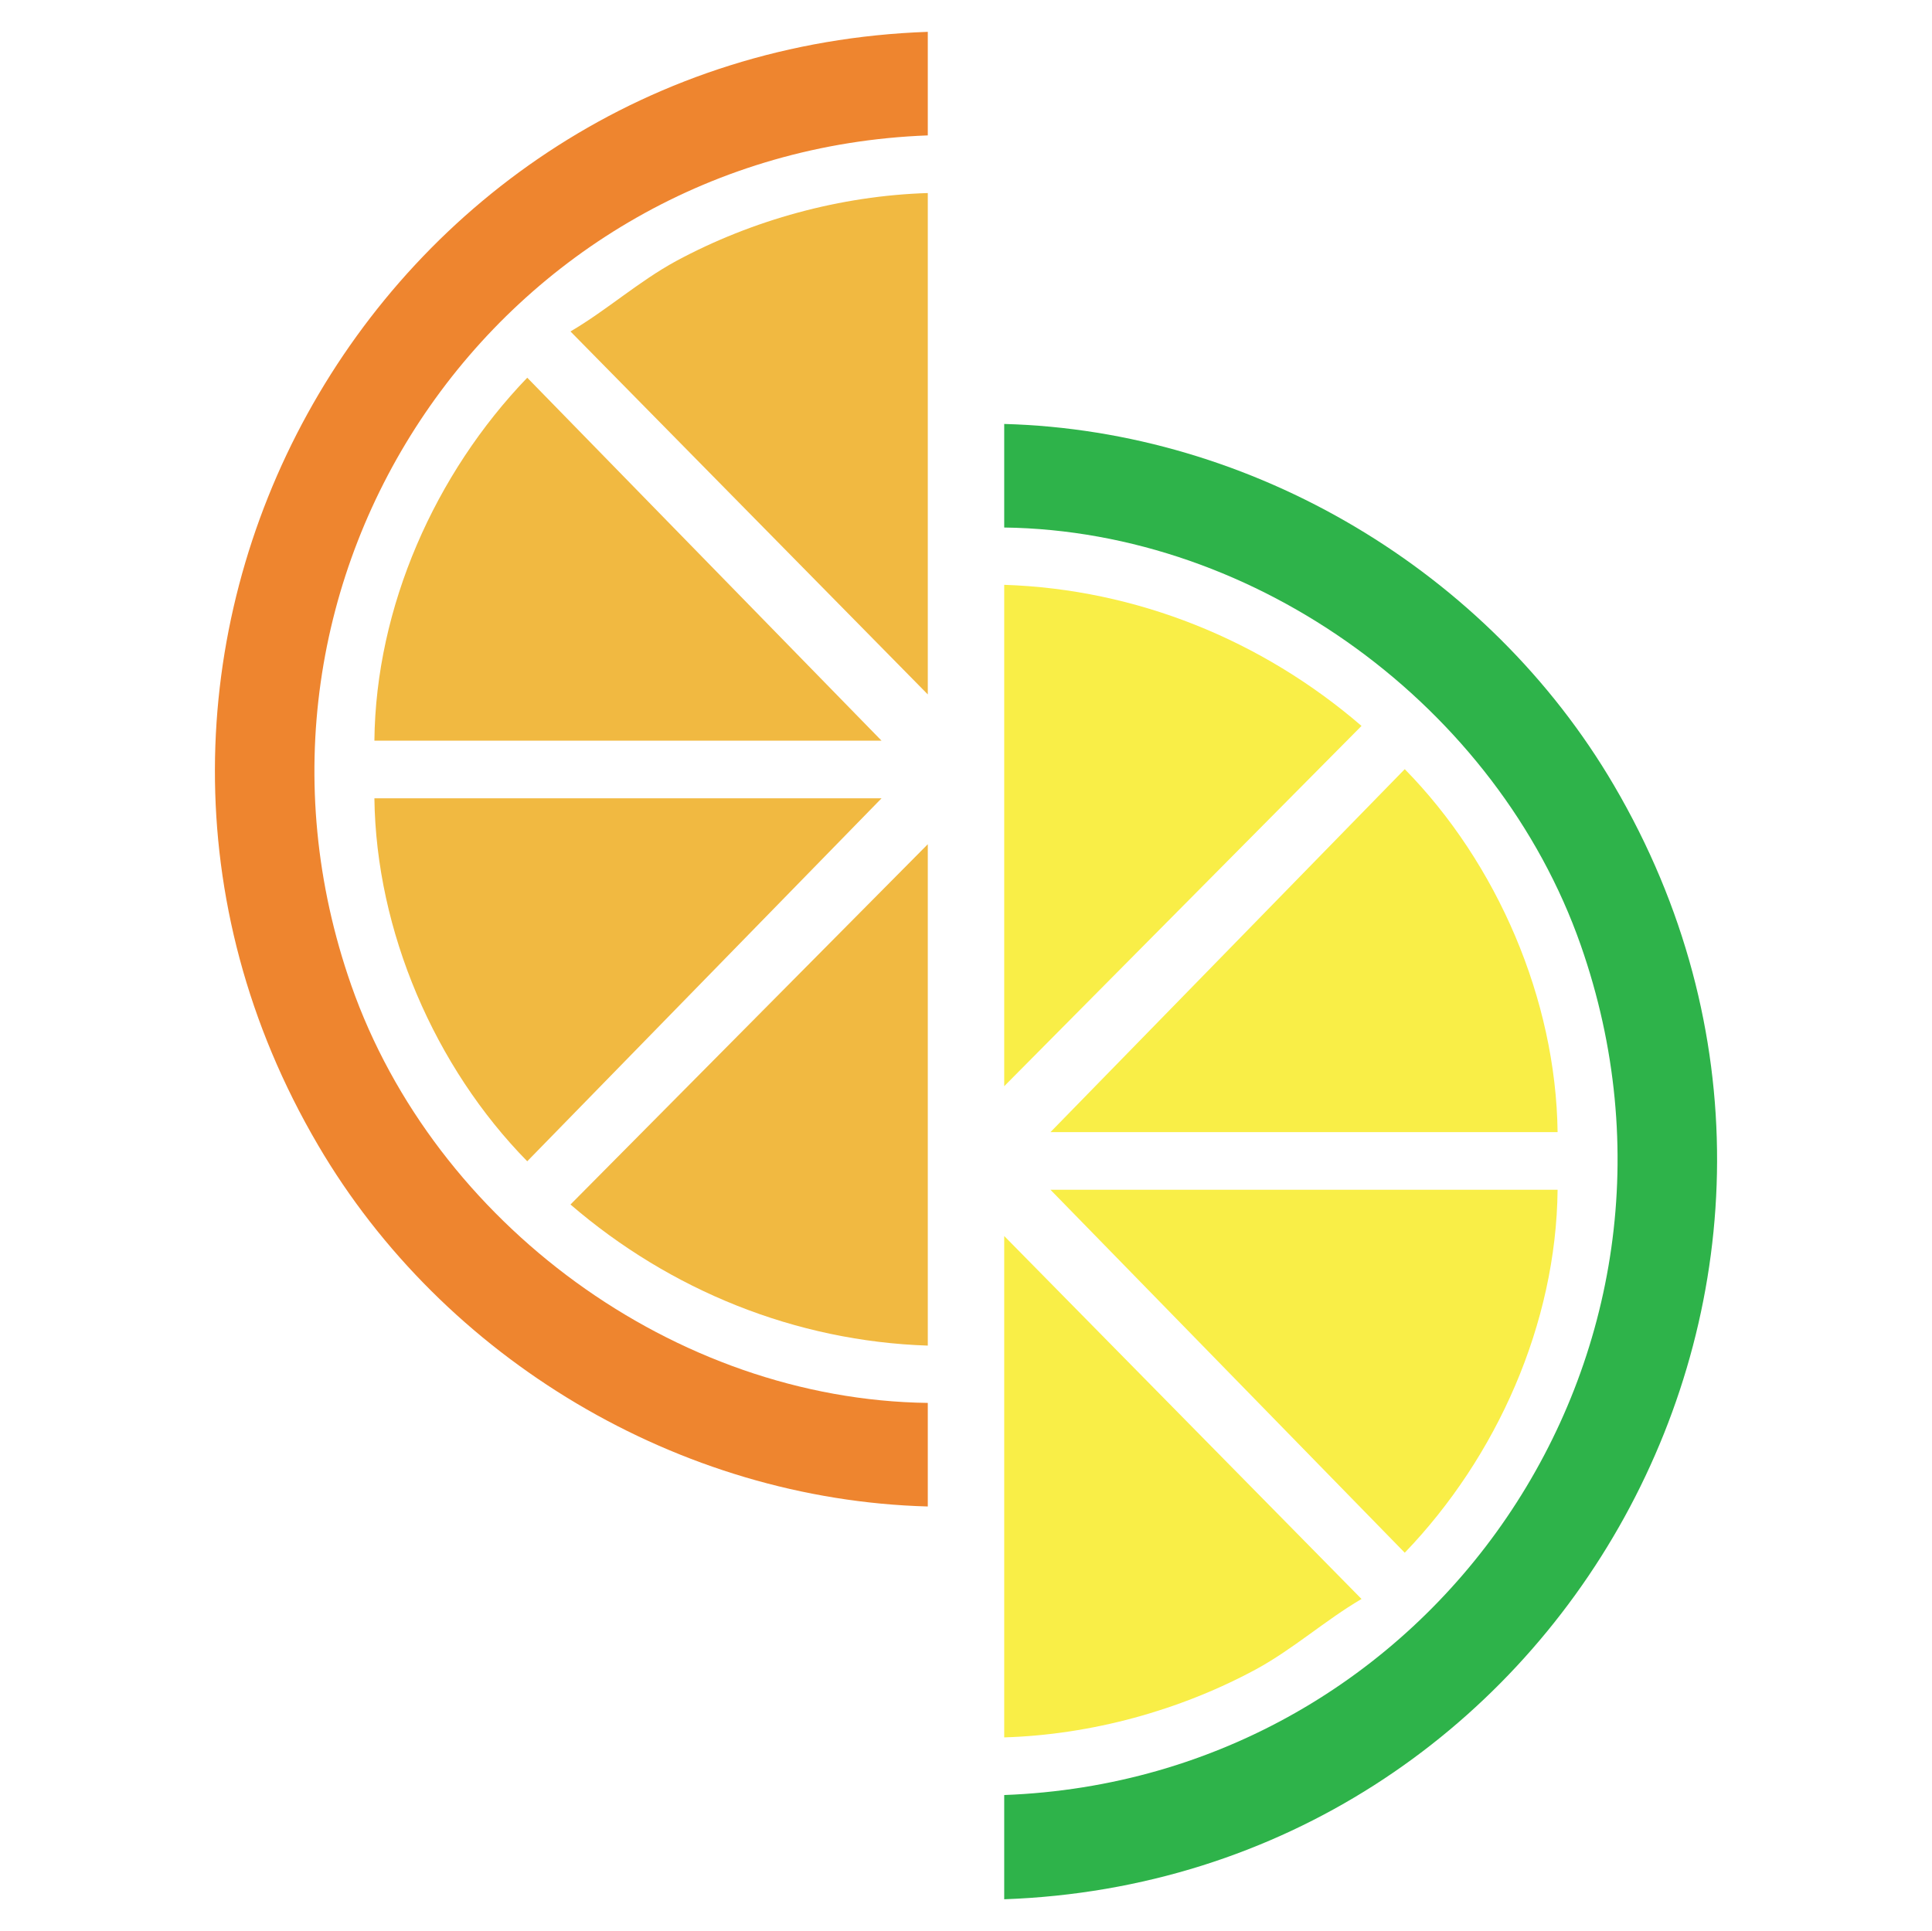
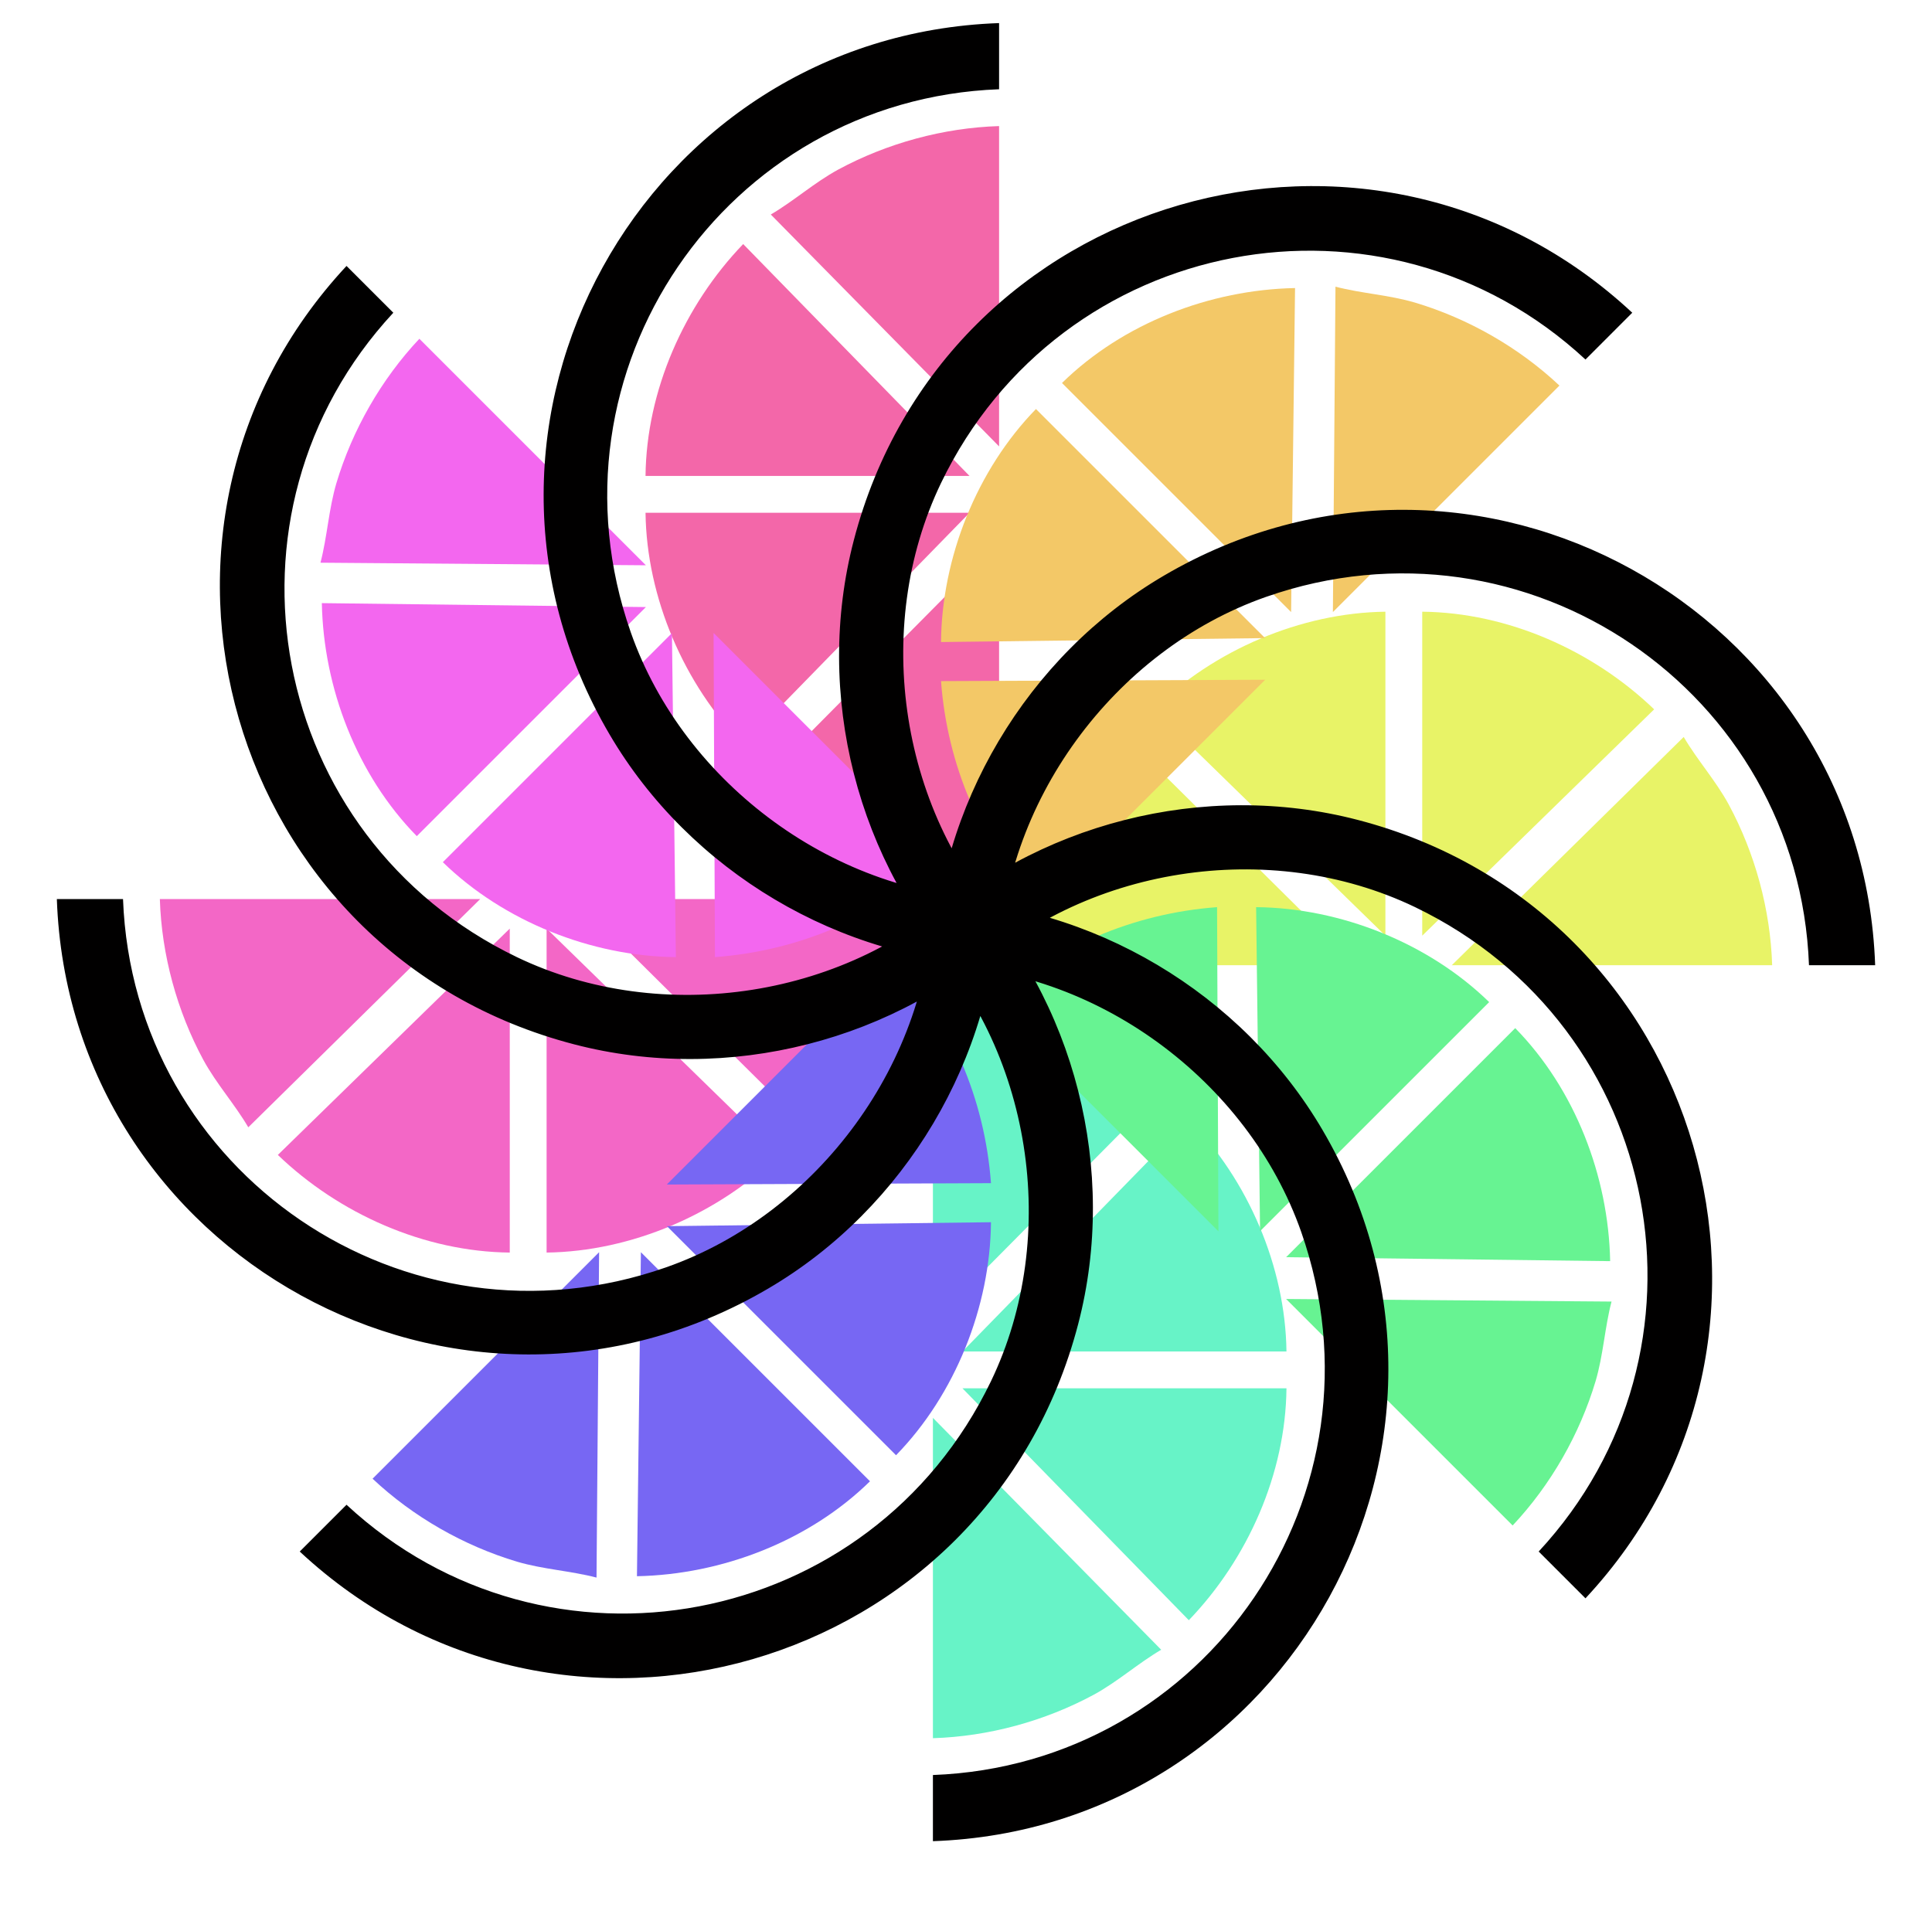
<svg xmlns="http://www.w3.org/2000/svg" id="Layer_1" version="1.1" viewBox="0 0 576.4 576">
-   <defs>
-     <style>
+   <defs id="defs1">
+     <style id="style1">
      .st0 {
        fill: #2eb34a;
      }

      .st1 {
        fill: #f1b941;
      }

      .st2 {
        fill: #ee852f;
      }

      .st3 {
        fill: #f9ee47;
      }
    </style>
  </defs>
-   <path class="st2" d="M276.8,40.4c-127.9,4.8-214.7,131.7-172,253.6,24.9,71,96.4,123.6,172,124.6v30.9c-74.2-2-144.5-44-181.9-107.8C9.9,196.9,110.8,15.3,276.8,9.5v30.9Z" />
-   <path class="st1" d="M111.7,238.2h151.3l-105.7,108.3c-27.6-28.1-45.1-68.7-45.6-108.3Z" />
-   <path class="st1" d="M111.7,221c.4-39.9,18.1-79.7,45.6-108.3l105.7,108.3H111.7Z" />
-   <path class="st1" d="M276.8,401.5c-39.5-1.3-76.9-16.5-106.6-42.1l106.6-107.5v149.6Z" />
-   <path class="st1" d="M276.8,207.2l-106.6-108.3c10.9-6.4,20.3-14.9,31.5-21,22.8-12.3,49.1-19.5,75.1-20.3v149.6Z" />
-   <path class="st0" d="M299.6,535.6c127.9-4.8,214.7-131.7,172-253.6-24.9-71-96.4-123.6-172-124.6v-30.9c74.2,2,144.5,44,181.9,107.8,85,144.9-15.9,326.5-181.9,332.4v-30.9Z" />
-   <path class="st3" d="M464.7,337.8h-151.3s105.7-108.3,105.7-108.3c27.6,28.1,45.1,68.7,45.6,108.3Z" />
-   <path class="st3" d="M464.7,355c-.4,39.9-18.1,79.7-45.6,108.3l-105.7-108.3h151.3Z" />
-   <path class="st3" d="M299.6,174.5c39.5,1.3,76.9,16.5,106.6,42.1l-106.6,107.5v-149.6Z" />
-   <path class="st3" d="M299.6,368.8l106.6,108.3c-10.9,6.4-20.3,14.9-31.5,21-22.8,12.3-49.1,19.5-75.1,20.3v-149.6Z" />
+   <path class="st1" d="m 192.59,153.003 h 96.664 l -67.531,69.192 c -17.633,-17.953 -28.814,-43.892 -29.133,-69.192 z" id="path2" style="fill:#f367a9;fill-opacity:1;stroke-width:0.639" />
+   <path class="st1" d="m 192.59,142.014 c 0.256,-25.492 11.564,-50.919 29.133,-69.192 l 67.531,69.192 z" id="path3" style="fill:#f367a9;fill-opacity:1;stroke-width:0.639" />
+   <path class="st1" d="m 298.071,257.333 c -25.236,-0.831 -49.131,-10.542 -68.106,-26.897 l 68.106,-68.681 z" id="path4" style="fill:#f367a9;fill-opacity:1;stroke-width:0.639" />
+   <path class="st1" d="M 298.071,133.197 229.965,64.006 c 6.964,-4.089 12.969,-9.519 20.125,-13.417 14.567,-7.858 31.369,-12.458 47.981,-12.969 z" id="path5" style="fill:#f367a9;fill-opacity:1;stroke-width:0.639" />
+   <path class="st1" d="m 163.074,373.739 v -96.664 l 69.192,67.531 c -17.953,17.633 -43.892,28.814 -69.192,29.133 z" id="path2-4" style="fill:#f367c6;fill-opacity:1;stroke-width:0.639" />
+   <path class="st1" d="M 152.085,373.739 C 126.593,373.483 101.165,362.175 82.893,344.606 L 152.085,277.075 Z" id="path3-8" style="fill:#f367c6;fill-opacity:1;stroke-width:0.639" />
+   <path class="st1" d="m 267.404,268.258 c -0.831,25.236 -10.542,49.131 -26.897,68.106 l -68.681,-68.106 z" id="path4-0" style="fill:#f367c6;fill-opacity:1;stroke-width:0.639" />
+   <path class="st1" d="M 143.268,268.258 74.076,336.364 C 69.988,329.4 64.557,323.394 60.66,316.239 52.801,301.672 48.201,284.869 47.69,268.258 Z" id="path5-0" style="fill:#f367c6;fill-opacity:1;stroke-width:0.639" />
+   <path class="st1" d="m 383.81,403.256 h -96.664 l 67.531,-69.192 c 17.633,17.953 28.814,43.892 29.133,69.192 z" id="path2-4-1" style="fill:#67f3c7;fill-opacity:1;stroke-width:0.639" />
+   <path class="st1" d="m 383.81,414.244 c -0.256,25.492 -11.564,50.919 -29.133,69.192 l -67.531,-69.192 z" id="path3-8-3" style="fill:#67f3c7;fill-opacity:1;stroke-width:0.639" />
+   <path class="st1" d="m 278.329,298.925 c 25.236,0.831 49.131,10.542 68.106,26.897 l -68.106,68.681 z" id="path4-0-4" style="fill:#67f3c7;fill-opacity:1;stroke-width:0.639" />
+   <path class="st1" d="m 278.329,423.061 68.106,69.192 c -6.964,4.089 -12.969,9.519 -20.125,13.417 -14.567,7.858 -31.369,12.458 -47.981,12.969 z" id="path5-0-5" style="fill:#67f3c7;fill-opacity:1;stroke-width:0.639" />
+   <path class="st1" d="m 413.326,182.519 v 96.664 L 344.135,211.653 c 17.953,-17.633 43.892,-28.814 69.192,-29.133 z" id="path2-4-1-7" style="fill:#e8f367;fill-opacity:1;stroke-width:0.639" />
+   <path class="st1" d="m 424.315,182.519 c 25.492,0.256 50.919,11.564 69.192,29.133 l -69.192,67.531 z" id="path3-8-3-8" style="fill:#e8f367;fill-opacity:1;stroke-width:0.639" />
+   <path class="st1" d="m 308.996,288 c 0.831,-25.236 10.542,-49.131 26.897,-68.106 L 404.574,288 Z" id="path4-0-4-0" style="fill:#e8f367;fill-opacity:1;stroke-width:0.639" />
+   <path class="st1" d="m 433.132,288 69.192,-68.106 c 4.089,6.964 9.519,12.969 13.417,20.125 7.858,14.567 12.458,31.369 12.969,47.981 z" id="path5-0-5-0" style="fill:#e8f367;fill-opacity:1;stroke-width:0.639" />
+   <path class="st1" d="m 132.116,257.258 68.352,-68.352 1.175,96.677 c -25.163,-0.226 -51.411,-10.662 -69.526,-28.326 z" id="path2-6" style="fill:#f367ef;fill-opacity:1;stroke-width:0.639" />
+   <path class="st1" d="M 124.346,249.487 C 106.501,231.281 96.517,205.305 96.02,179.961 l 96.677,1.175 z" id="path3-1" style="fill:#f367ef;fill-opacity:1;stroke-width:0.639" />
+   <path class="st1" d="m 280.475,256.445 c -18.432,17.257 -42.195,27.286 -67.177,29.139 l -0.407,-96.722 z" id="path4-00" style="fill:#f367ef;fill-opacity:1;stroke-width:0.639" />
+   <path class="st1" d="m 192.697,168.667 -97.084,-0.768 c 2.033,-7.815 2.44,-15.902 4.744,-23.718 4.744,-15.857 13.372,-30.991 24.757,-43.098 z" id="path5-2" style="fill:#f367ef;fill-opacity:1;stroke-width:0.639" />
+   <path class="st1" d="m 267.329,434.213 -68.352,-68.352 96.677,-1.175 c -0.226,25.163 -10.662,51.411 -28.326,69.526 z" id="path2-4-0" style="fill:#7767f3;fill-opacity:1;stroke-width:0.639" />
+   <path class="st1" d="m 259.558,441.983 c -18.206,17.845 -44.182,27.829 -69.526,28.326 l 1.175,-96.677 z" id="path3-8-6" style="fill:#7767f3;fill-opacity:1;stroke-width:0.639" />
+   <path class="st1" d="m 266.515,285.854 c 17.257,18.432 27.286,42.195 29.139,67.177 l -96.722,0.407 z" id="path4-0-8" style="fill:#7767f3;fill-opacity:1;stroke-width:0.639" />
+   <path class="st1" d="m 178.738,373.632 -0.768,97.084 c -7.815,-2.033 -15.902,-2.44 -23.718,-4.744 -15.857,-4.744 -30.991,-13.372 -43.098,-24.757 z" id="path5-0-4" style="fill:#7767f3;fill-opacity:1;stroke-width:0.639" />
+   <path class="st1" d="m 444.284,299.001 -68.352,68.352 -1.175,-96.677 c 25.163,0.226 51.411,10.662 69.526,28.326 z" id="path2-4-1-3" style="fill:#67f392;fill-opacity:1;stroke-width:0.639" />
+   <path class="st1" d="m 452.054,306.771 c 17.845,18.206 27.829,44.182 28.326,69.526 l -96.677,-1.175 z" id="path3-8-3-85" style="fill:#67f392;fill-opacity:1;stroke-width:0.639" />
+   <path class="st1" d="m 295.925,299.814 c 18.432,-17.257 42.195,-27.286 67.177,-29.139 l 0.407,96.722 z" id="path4-0-4-3" style="fill:#67f392;fill-opacity:1;stroke-width:0.639" />
+   <path class="st1" d="m 383.703,387.591 97.084,0.768 c -2.033,7.816 -2.44,15.902 -4.744,23.718 -4.744,15.857 -13.372,30.991 -24.757,43.098 z" id="path5-0-5-03" style="fill:#67f392;fill-opacity:1;stroke-width:0.639" />
+   <path class="st1" d="m 309.071,122.045 68.352,68.352 -96.677,1.175 c 0.226,-25.163 10.662,-51.411 28.326,-69.526 z" id="path2-4-1-7-2" style="fill:#f3c867;fill-opacity:1;stroke-width:0.639" />
+   <path class="st1" d="M 316.842,114.275 C 335.048,96.43 361.024,86.446 386.368,85.949 l -1.175,96.677 z" id="path3-8-3-8-8" style="fill:#f3c867;fill-opacity:1;stroke-width:0.639" />
+   <path class="st1" d="m 309.885,270.404 c -17.257,-18.432 -27.286,-42.195 -29.139,-67.177 l 96.722,-0.407 z" id="path4-0-4-0-0" style="fill:#f3c867;fill-opacity:1;stroke-width:0.639" />
+   <path class="st1" d="m 397.662,182.627 0.768,-97.084 c 7.816,2.033 15.902,2.44 23.718,4.744 15.857,4.744 30.991,13.372 43.098,24.757 z" id="path5-0-5-0-9" style="fill:#f3c867;fill-opacity:1;stroke-width:0.639" />
+   <path id="path1-3-2-8-6" style="fill:#010000;fill-opacity:1;stroke-width:0.639" class="st2" d="M 473.016,107.273 C 413.067,51.661 316.526,69.776 280.746,144.136 c -20.826,43.324 -12.288,99.388 21.414,133.993 l -13.959,13.959 C 255.583,257.664 242.798,206.931 254.724,161.213 281.74,57.398 409.363,20.941 486.976,93.313 Z m -13.959,355.673 c 55.612,-59.949 37.496,-156.491 -36.864,-192.27 -43.324,-20.826 -99.388,-12.288 -133.993,21.414 l -13.959,-13.959 c 34.424,-32.617 85.157,-45.402 130.876,-33.476 103.815,27.015 140.272,154.638 67.9,232.251 z M 278.329,529.628 C 360.043,526.561 415.499,445.486 388.218,367.606 372.31,322.244 326.629,288.639 278.329,288 v -19.742 c 47.406,1.278 92.319,28.111 116.214,68.872 54.306,92.511 -10.158,208.533 -116.214,212.239 z M 103.384,448.986 c 59.949,55.612 156.491,37.496 192.27,-36.864 20.826,-43.324 12.288,-99.388 -21.414,-133.993 l 13.959,-13.959 c 32.617,34.424 45.402,85.157 33.476,130.876 -27.015,103.815 -154.638,140.272 -232.251,67.9 z M 117.343,93.313 C 61.731,153.262 79.847,249.804 154.207,285.583 197.531,306.409 253.595,297.871 288.2,264.17 l 13.959,13.959 c -34.424,32.617 -85.157,45.402 -130.876,33.476 C 67.469,284.589 31.012,156.966 103.384,79.354 Z M 539.699,288 C 536.632,206.286 455.557,150.831 377.676,178.111 332.315,194.019 298.71,239.7 298.071,288 H 278.329 C 279.607,240.594 306.44,195.681 347.201,171.786 439.713,117.481 555.735,181.944 559.44,288 Z M 36.701,268.258 c 3.067,81.714 84.142,137.169 162.022,109.889 45.361,-15.908 78.967,-61.589 79.606,-109.889 h 19.742 c -1.278,47.406 -28.111,92.319 -68.872,116.214 C 136.688,438.778 20.665,374.314 16.96,268.258 Z M 298.071,26.631 C 216.357,29.697 160.901,110.772 188.182,188.653 c 15.908,45.361 61.589,78.967 109.889,79.606 V 288 C 250.665,286.722 205.751,259.889 181.857,219.128 127.551,126.617 192.015,10.594 298.071,6.889 Z" />
</svg>
